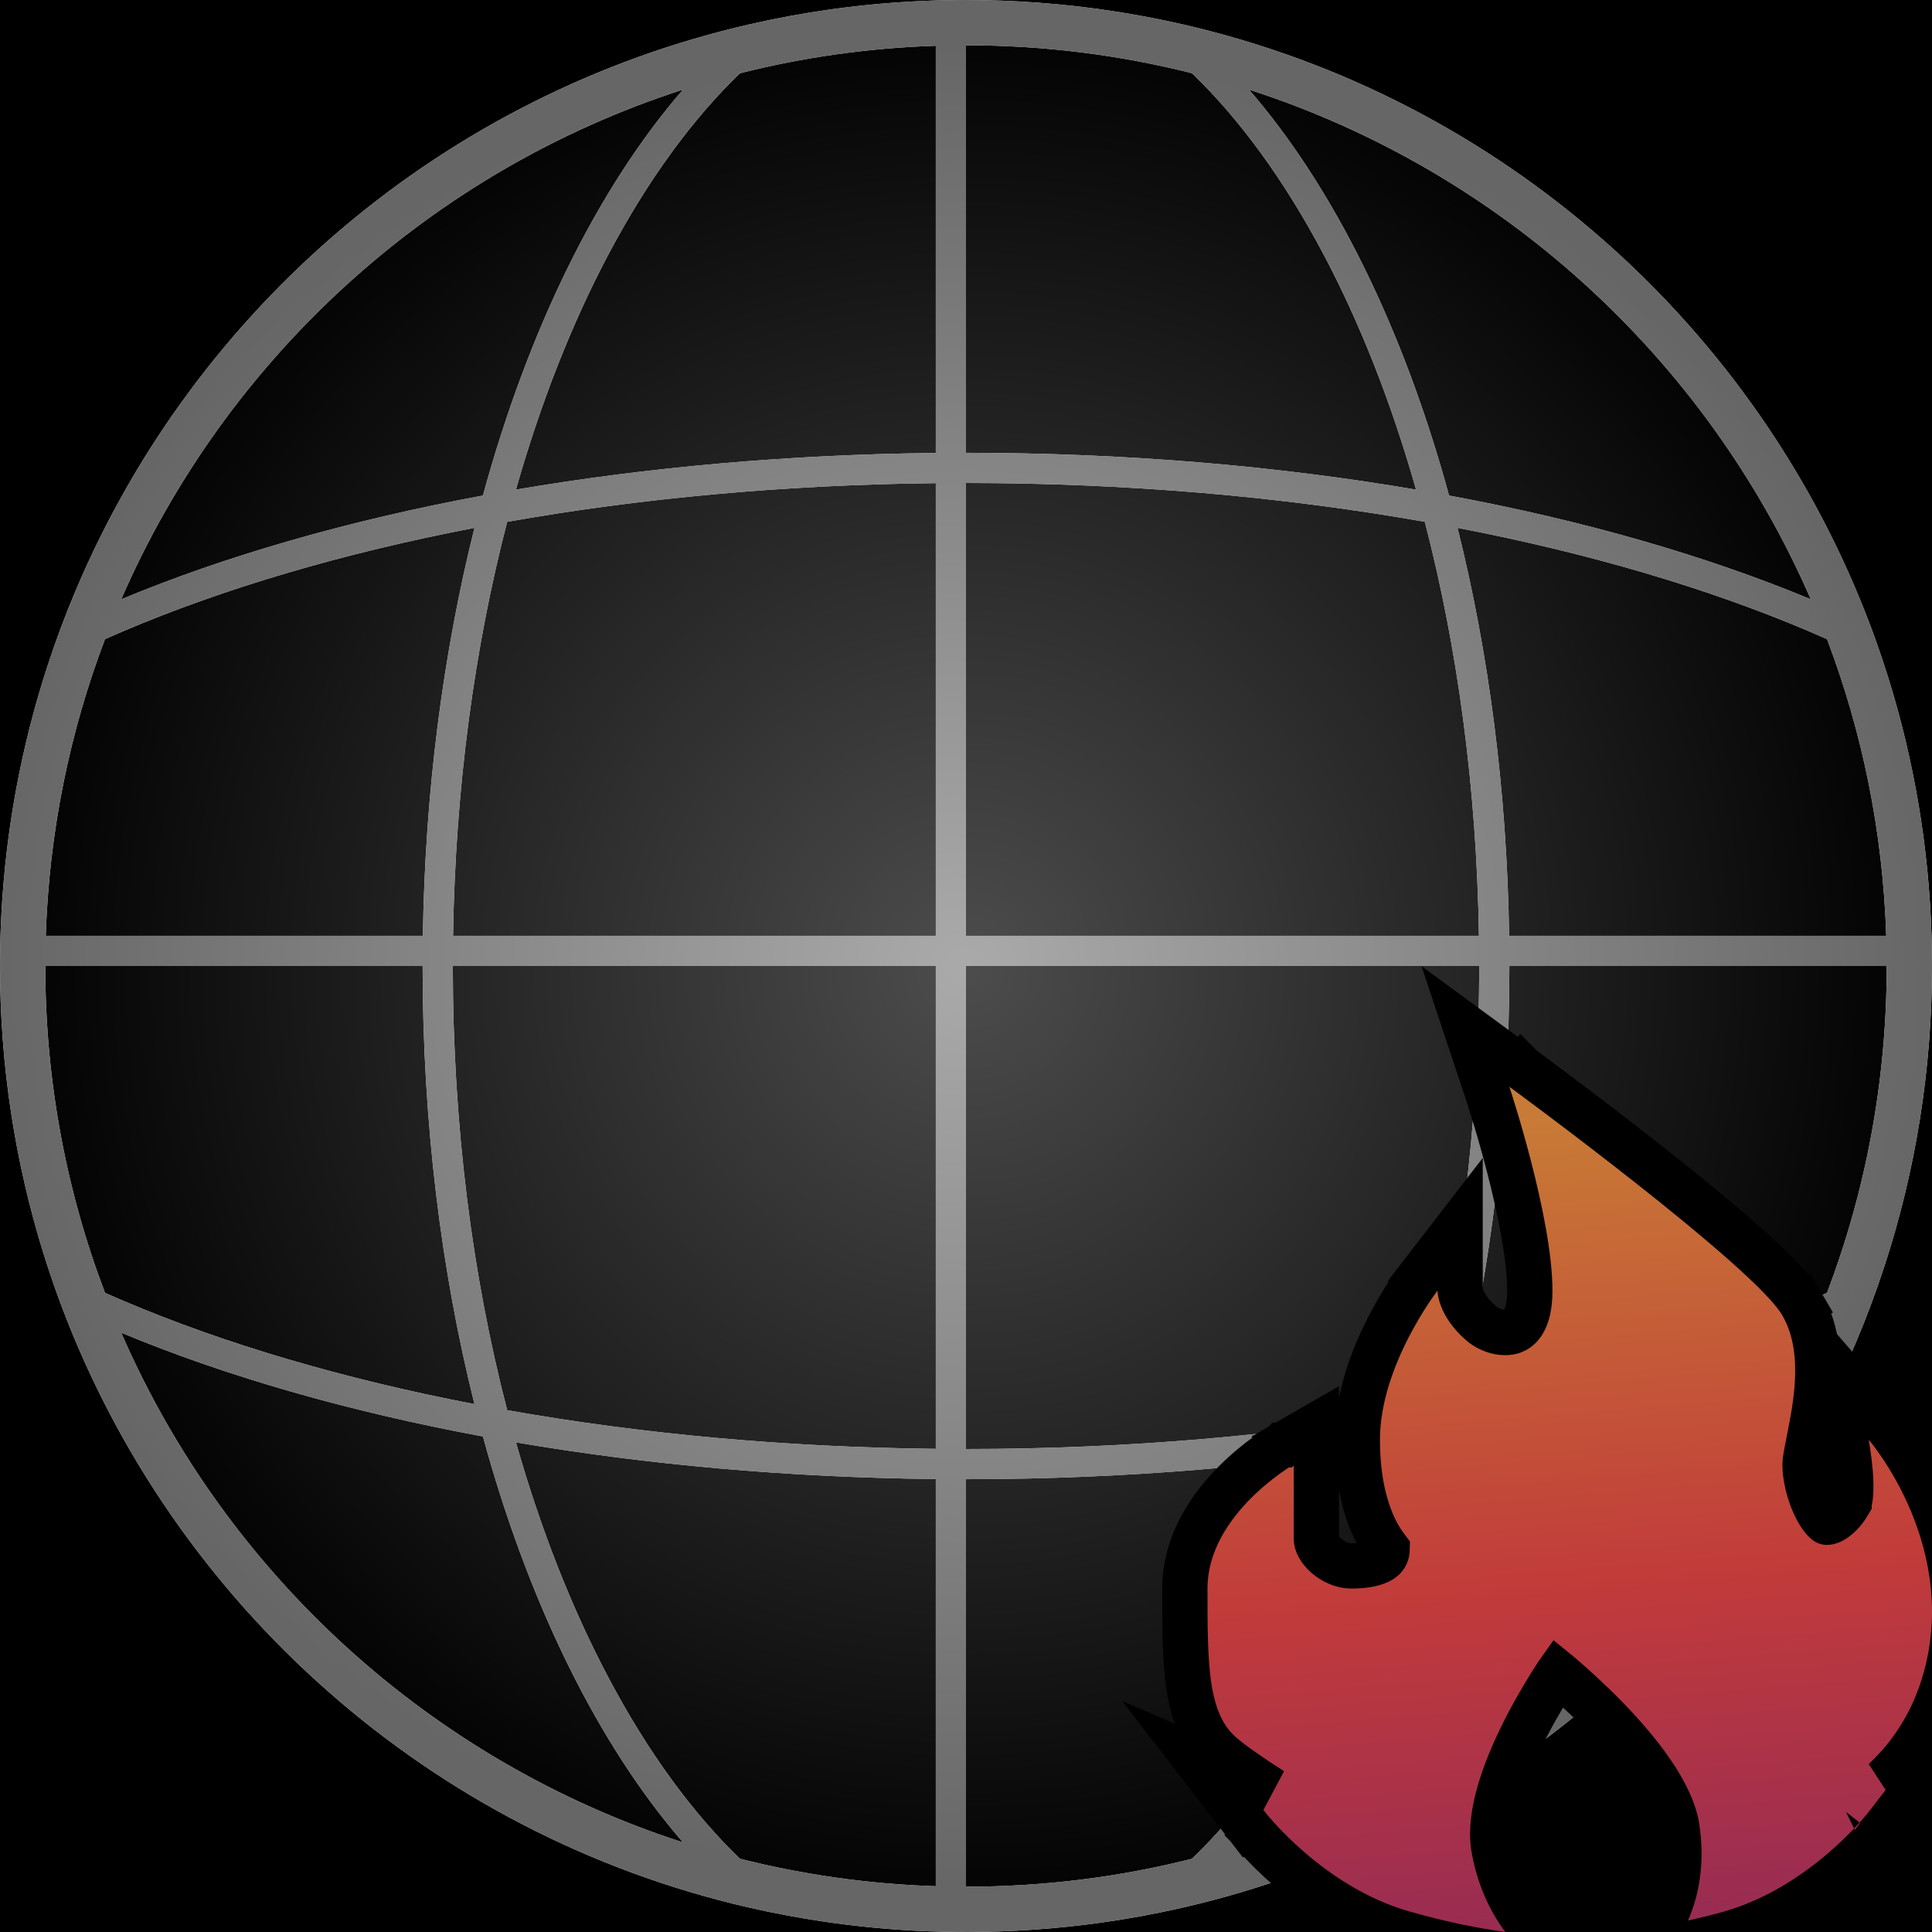
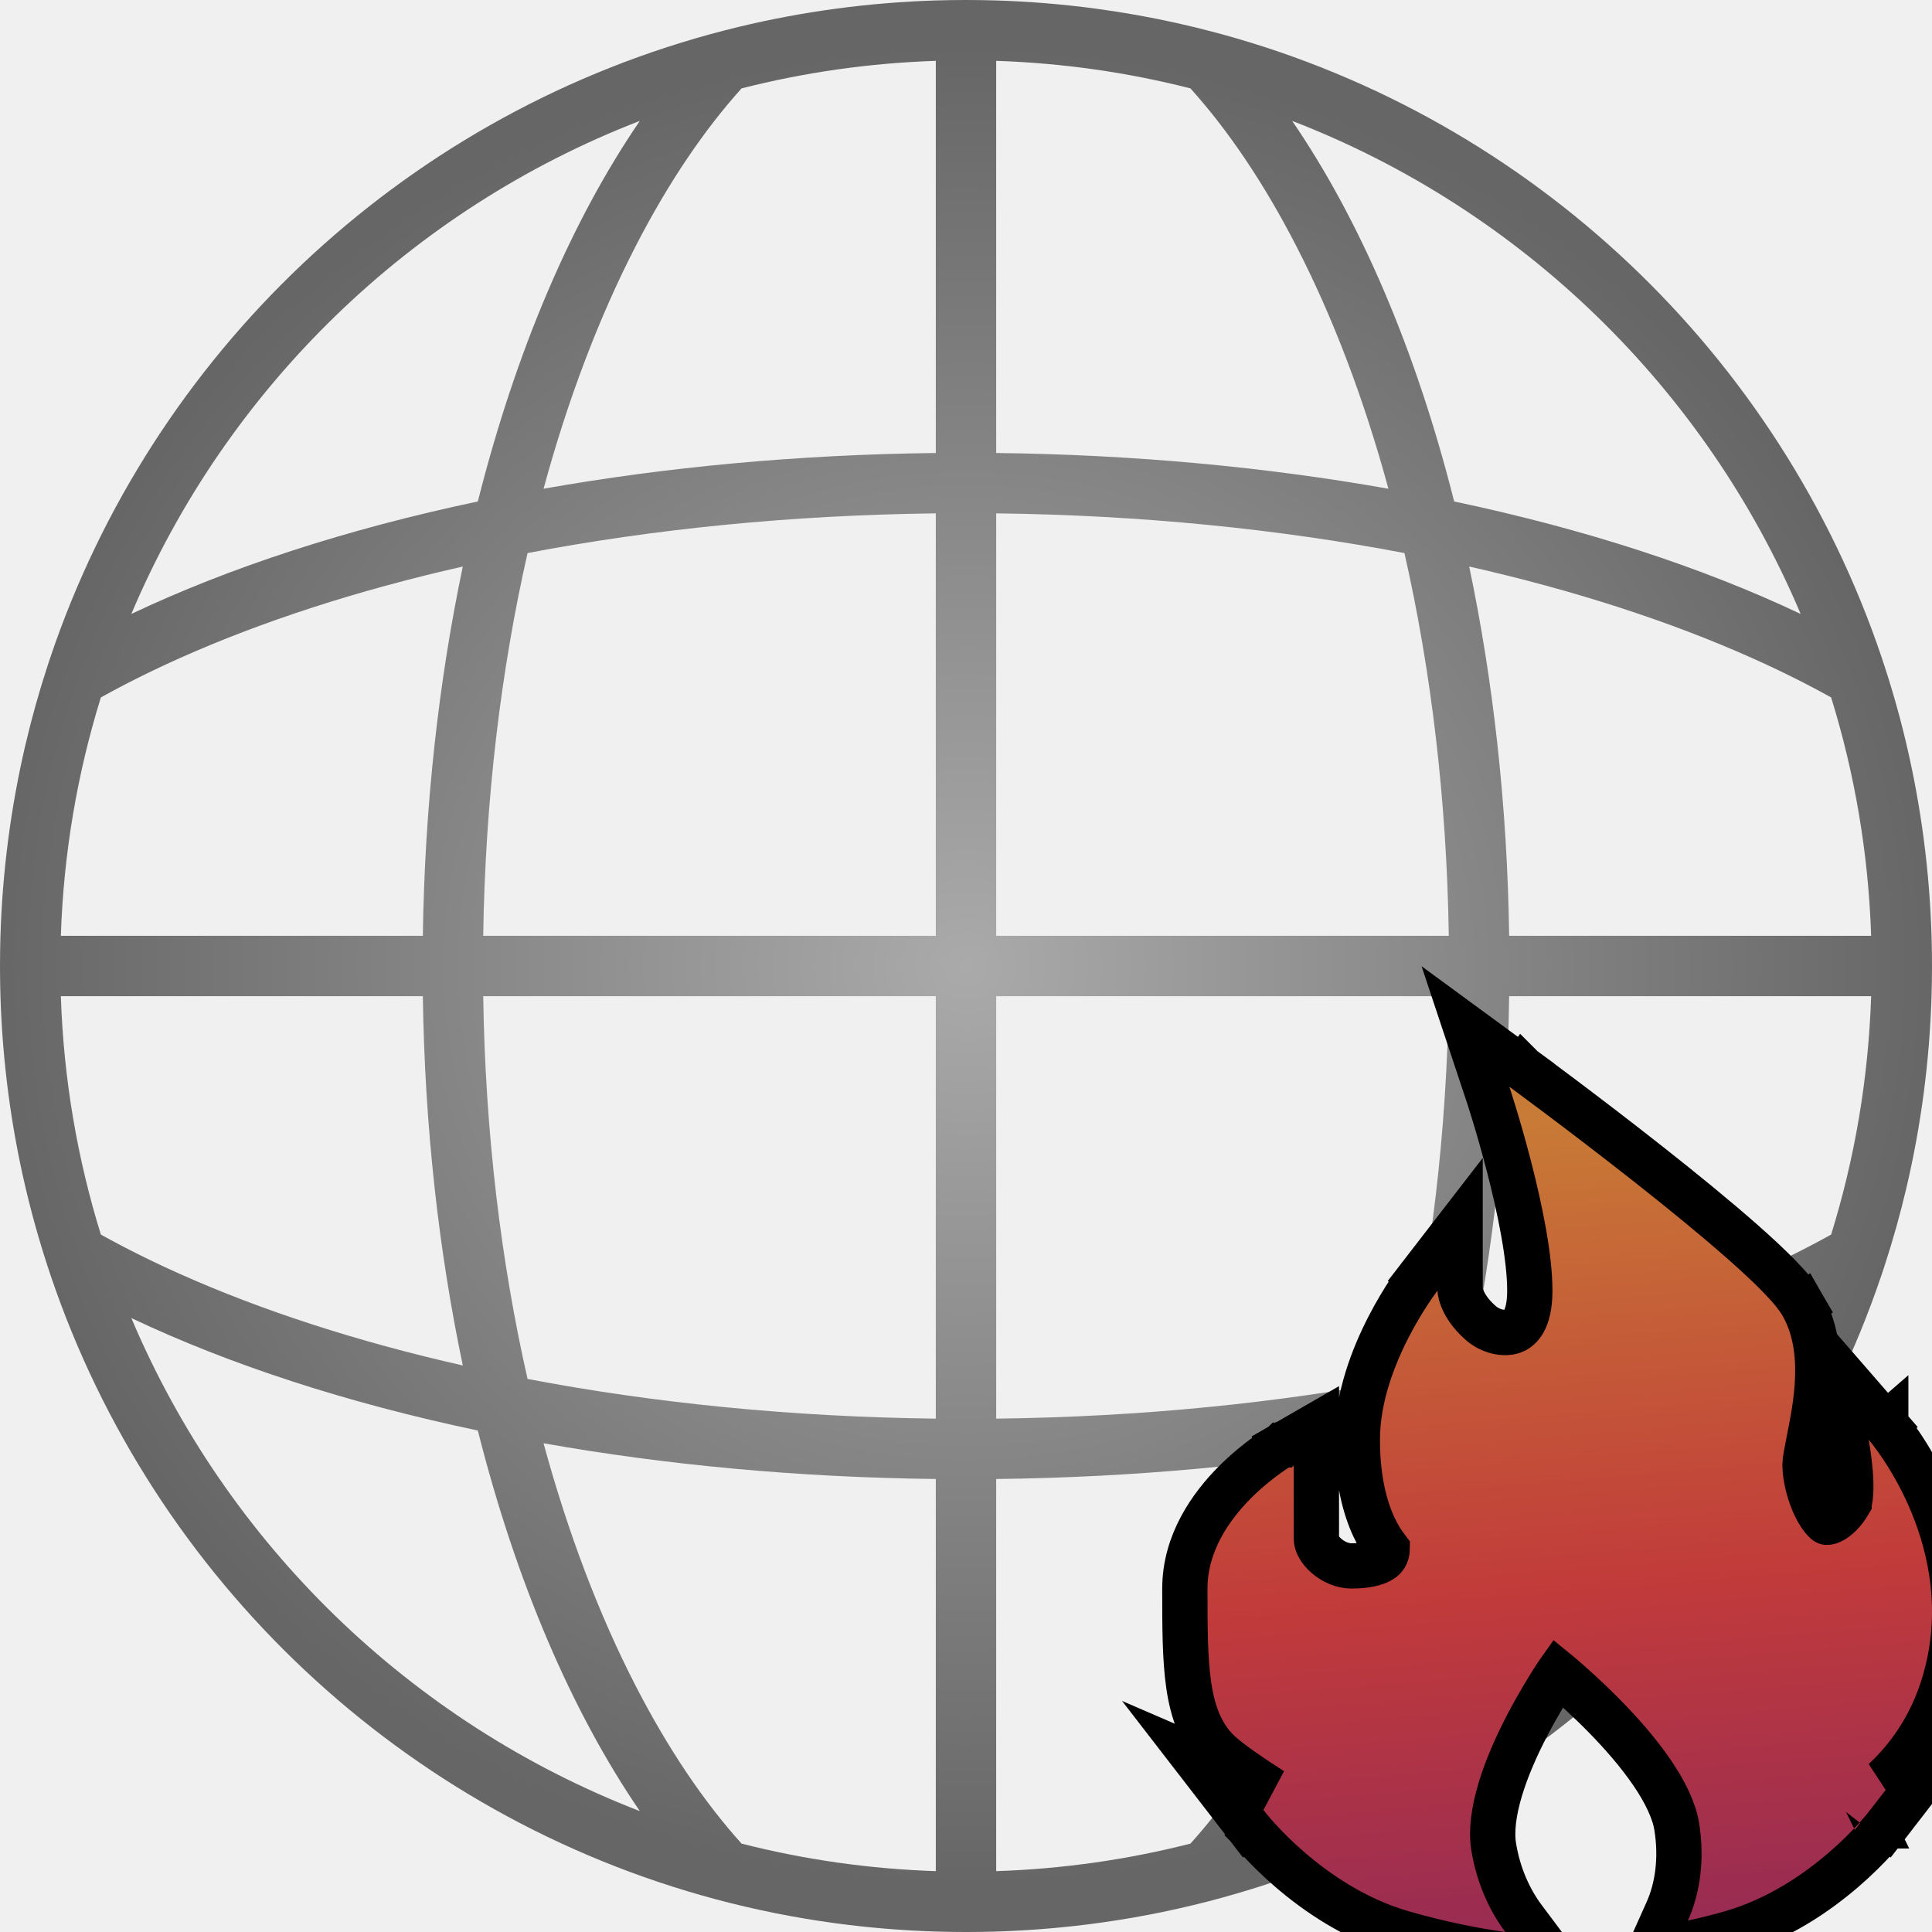
<svg xmlns="http://www.w3.org/2000/svg" width="64" height="64" viewBox="0 0 64 64" fill="none">
  <g clip-path="url(#clip0_107_54)">
-     <rect width="64" height="64" fill="black" />
-     <circle cx="32" cy="32" r="32" fill="url(#paint0_radial_107_54)" />
-     <path fill-rule="evenodd" clip-rule="evenodd" d="M36.476 63.69C35.014 63.894 33.519 64 32 64C31.586 64 31.173 63.992 30.763 63.977C29.565 63.931 28.387 63.82 27.227 63.646C26.417 63.525 25.616 63.373 24.827 63.193C24.81 63.189 24.791 63.185 24.773 63.181C14.286 60.76 5.77 53.181 2.038 43.263C1.87 42.816 1.713 42.367 1.564 41.91C1.521 41.779 1.479 41.648 1.438 41.516C0.504 38.51 0 35.314 0 32C0 31.665 0.006 31.332 0.016 31C0.022 30.784 0.031 30.568 0.042 30.353C0.188 27.483 0.711 24.712 1.564 22.09C1.846 21.224 2.163 20.375 2.515 19.544C6.469 10.196 14.739 3.117 24.827 0.807C25.713 0.604 26.612 0.438 27.524 0.31C28.665 0.151 29.824 0.051 31 0.015C31.332 0.005 31.665 0 32 0C33.622 0 35.216 0.121 36.773 0.354C37.583 0.475 38.384 0.626 39.173 0.807C39.19 0.811 39.209 0.815 39.227 0.819C49.714 3.24 58.23 10.819 61.962 20.737C62.13 21.184 62.287 21.633 62.435 22.09C62.478 22.221 62.52 22.352 62.562 22.484C63.401 25.185 63.894 28.039 63.984 30.994V31C63.994 31.332 64 31.665 64 32C64 35.458 63.45 38.791 62.435 41.91C62.153 42.776 61.837 43.624 61.485 44.456C57.531 53.804 49.261 60.883 39.173 63.193C38.287 63.396 37.388 63.562 36.476 63.69ZM46.909 47.78C46.089 50.667 45.053 53.292 43.844 55.574C42.546 58.026 41.074 60.044 39.488 61.574C37.092 62.179 34.584 62.5 32 62.5V49C37.27 49 42.302 48.567 46.909 47.78ZM4.015 44.147C7.483 52.128 14.267 58.336 22.627 61.033C19.817 57.79 17.516 53.133 15.998 47.585C11.516 46.753 7.461 45.581 4.015 44.147ZM20.156 55.574C21.454 58.026 22.926 60.044 24.512 61.574C26.598 62.1 28.769 62.412 31 62.484V48.995C26.094 48.944 21.406 48.517 17.091 47.78C17.911 50.667 18.947 53.292 20.156 55.574ZM3.838 42.985L3.478 42.827C2.199 39.462 1.5 35.813 1.5 32H14C14 37.192 14.616 42.113 15.718 46.514C11.354 45.675 7.427 44.511 4.106 43.1L3.838 42.985ZM14.008 31H1.516C1.627 27.549 2.312 24.242 3.478 21.173L3.808 21.028L4.106 20.899C7.427 19.489 11.354 18.325 15.718 17.486C14.688 21.604 14.081 26.176 14.008 31ZM15.998 16.415C11.516 17.247 7.461 18.419 4.015 19.854C7.483 11.872 14.267 5.664 22.627 2.967C19.817 6.21 17.516 10.867 15.998 16.415ZM20.156 8.426C21.454 5.974 22.926 3.956 24.512 2.426C26.598 1.9 28.769 1.588 31 1.516V15.005C26.094 15.056 21.406 15.483 17.091 16.22C17.911 13.333 18.947 10.708 20.156 8.426ZM32 15V1.5C34.584 1.5 37.092 1.821 39.488 2.426C41.074 3.956 42.546 5.974 43.844 8.426C45.053 10.708 46.089 13.333 46.909 16.22C42.302 15.433 37.27 15 32 15ZM48.002 16.415C46.484 10.867 44.183 6.21 41.373 2.967C49.733 5.664 56.517 11.872 59.985 19.854C56.539 18.419 52.484 17.247 48.002 16.415ZM59.894 20.899C60.105 20.99 60.315 21.081 60.523 21.173C61.688 24.242 62.373 27.549 62.484 31H49.992C49.919 26.176 49.312 21.604 48.282 17.486C52.645 18.325 56.573 19.489 59.894 20.899ZM50 32H62.5C62.5 35.813 61.801 39.462 60.523 42.827C60.315 42.919 60.105 43.01 59.894 43.1C56.573 44.511 52.645 45.675 48.282 46.514C49.384 42.113 50 37.192 50 32ZM48.002 47.585C52.484 46.753 56.539 45.581 59.985 44.147C56.517 52.128 49.733 58.336 41.373 61.033C44.183 57.79 46.484 53.133 48.002 47.585ZM32 48C37.398 48 42.531 47.541 47.199 46.714C48.349 42.291 49 37.297 49 32H32V48ZM32 31H48.992C48.916 26.075 48.276 21.43 47.199 17.286C42.531 16.459 37.398 16 32 16V31ZM31 16.005V31H15.008C15.084 26.075 15.724 21.43 16.801 17.286C21.18 16.51 25.969 16.058 31 16.005ZM31 32V47.995C25.969 47.942 21.18 47.49 16.801 46.714C15.651 42.291 15 37.297 15 32H31Z" fill="#D9D9D9" />
-     <path fill-rule="evenodd" clip-rule="evenodd" d="M36.476 63.69C35.014 63.894 33.519 64 32 64C31.586 64 31.173 63.992 30.763 63.977C29.565 63.931 28.387 63.82 27.227 63.646C26.417 63.525 25.616 63.373 24.827 63.193C24.81 63.189 24.791 63.185 24.773 63.181C14.286 60.76 5.77 53.181 2.038 43.263C1.87 42.816 1.713 42.367 1.564 41.91C1.521 41.779 1.479 41.648 1.438 41.516C0.504 38.51 0 35.314 0 32C0 31.665 0.006 31.332 0.016 31C0.022 30.784 0.031 30.568 0.042 30.353C0.188 27.483 0.711 24.712 1.564 22.09C1.846 21.224 2.163 20.375 2.515 19.544C6.469 10.196 14.739 3.117 24.827 0.807C25.713 0.604 26.612 0.438 27.524 0.31C28.665 0.151 29.824 0.051 31 0.015C31.332 0.005 31.665 0 32 0C33.622 0 35.216 0.121 36.773 0.354C37.583 0.475 38.384 0.626 39.173 0.807C39.19 0.811 39.209 0.815 39.227 0.819C49.714 3.24 58.23 10.819 61.962 20.737C62.13 21.184 62.287 21.633 62.435 22.09C62.478 22.221 62.52 22.352 62.562 22.484C63.401 25.185 63.894 28.039 63.984 30.994V31C63.994 31.332 64 31.665 64 32C64 35.458 63.45 38.791 62.435 41.91C62.153 42.776 61.837 43.624 61.485 44.456C57.531 53.804 49.261 60.883 39.173 63.193C38.287 63.396 37.388 63.562 36.476 63.69ZM46.909 47.78C46.089 50.667 45.053 53.292 43.844 55.574C42.546 58.026 41.074 60.044 39.488 61.574C37.092 62.179 34.584 62.5 32 62.5V49C37.27 49 42.302 48.567 46.909 47.78ZM4.015 44.147C7.483 52.128 14.267 58.336 22.627 61.033C19.817 57.79 17.516 53.133 15.998 47.585C11.516 46.753 7.461 45.581 4.015 44.147ZM20.156 55.574C21.454 58.026 22.926 60.044 24.512 61.574C26.598 62.1 28.769 62.412 31 62.484V48.995C26.094 48.944 21.406 48.517 17.091 47.78C17.911 50.667 18.947 53.292 20.156 55.574ZM3.838 42.985L3.478 42.827C2.199 39.462 1.5 35.813 1.5 32H14C14 37.192 14.616 42.113 15.718 46.514C11.354 45.675 7.427 44.511 4.106 43.1L3.838 42.985ZM14.008 31H1.516C1.627 27.549 2.312 24.242 3.478 21.173L3.808 21.028L4.106 20.899C7.427 19.489 11.354 18.325 15.718 17.486C14.688 21.604 14.081 26.176 14.008 31ZM15.998 16.415C11.516 17.247 7.461 18.419 4.015 19.854C7.483 11.872 14.267 5.664 22.627 2.967C19.817 6.21 17.516 10.867 15.998 16.415ZM20.156 8.426C21.454 5.974 22.926 3.956 24.512 2.426C26.598 1.9 28.769 1.588 31 1.516V15.005C26.094 15.056 21.406 15.483 17.091 16.22C17.911 13.333 18.947 10.708 20.156 8.426ZM32 15V1.5C34.584 1.5 37.092 1.821 39.488 2.426C41.074 3.956 42.546 5.974 43.844 8.426C45.053 10.708 46.089 13.333 46.909 16.22C42.302 15.433 37.27 15 32 15ZM48.002 16.415C46.484 10.867 44.183 6.21 41.373 2.967C49.733 5.664 56.517 11.872 59.985 19.854C56.539 18.419 52.484 17.247 48.002 16.415ZM59.894 20.899C60.105 20.99 60.315 21.081 60.523 21.173C61.688 24.242 62.373 27.549 62.484 31H49.992C49.919 26.176 49.312 21.604 48.282 17.486C52.645 18.325 56.573 19.489 59.894 20.899ZM50 32H62.5C62.5 35.813 61.801 39.462 60.523 42.827C60.315 42.919 60.105 43.01 59.894 43.1C56.573 44.511 52.645 45.675 48.282 46.514C49.384 42.113 50 37.192 50 32ZM48.002 47.585C52.484 46.753 56.539 45.581 59.985 44.147C56.517 52.128 49.733 58.336 41.373 61.033C44.183 57.79 46.484 53.133 48.002 47.585ZM32 48C37.398 48 42.531 47.541 47.199 46.714C48.349 42.291 49 37.297 49 32H32V48ZM32 31H48.992C48.916 26.075 48.276 21.43 47.199 17.286C42.531 16.459 37.398 16 32 16V31ZM31 16.005V31H15.008C15.084 26.075 15.724 21.43 16.801 17.286C21.18 16.51 25.969 16.058 31 16.005ZM31 32V47.995C25.969 47.942 21.18 47.49 16.801 46.714C15.651 42.291 15 37.297 15 32H31Z" fill="url(#paint1_radial_107_54)" />
+     <path fill-rule="evenodd" clip-rule="evenodd" d="M63.16 39.316C62.949 40.218 62.7 41.105 62.414 41.976C62.385 42.067 62.355 42.157 62.324 42.247C58.945 52.252 50.752 60.041 40.501 62.858C39.201 63.216 37.868 63.493 36.508 63.685C35.357 63.847 34.187 63.948 33 63.985L32.929 63.987C32.62 63.996 32.311 64 32 64C31.665 64 31.332 63.995 31 63.985C29.879 63.95 28.772 63.858 27.682 63.711C26.338 63.53 25.02 63.265 23.733 62.922C13.373 60.159 5.081 52.328 1.676 42.247C1.377 41.361 1.115 40.458 0.893 39.539C0.875 39.465 0.858 39.391 0.84 39.316C0.364 37.279 0.082 35.166 0.015 33L0.013 32.911C0.01 32.818 0.008 32.724 0.006 32.63C0.005 32.556 0.003 32.481 0.003 32.406C0.001 32.271 0 32.136 0 32C0 31.831 0.001 31.662 0.004 31.493C0.005 31.426 0.006 31.358 0.008 31.291C0.009 31.217 0.011 31.144 0.013 31.071L0.015 31C0.082 28.834 0.364 26.721 0.84 24.684C1.051 23.782 1.3 22.895 1.586 22.024C1.615 21.933 1.645 21.843 1.676 21.753C5.055 11.748 13.248 3.959 23.499 1.141C23.669 1.095 23.84 1.049 24.011 1.005C24.164 0.966 24.318 0.928 24.472 0.89C25.523 0.637 26.594 0.436 27.682 0.289C28.772 0.142 29.879 0.05 31 0.015C31.332 0.005 31.665 0 32 0H32.003C32.336 2.89687e-05 32.669 0.005 33 0.015C34.121 0.05 35.228 0.142 36.318 0.289C36.77 0.35 37.219 0.42 37.666 0.5C38.546 0.657 39.413 0.85 40.267 1.078C40.345 1.099 40.423 1.12 40.501 1.141C50.752 3.959 58.945 11.748 62.324 21.753C62.627 22.651 62.892 23.566 63.116 24.497C63.13 24.559 63.145 24.622 63.16 24.684C63.636 26.721 63.918 28.834 63.985 31L63.987 31.089C63.996 31.391 64 31.695 64 32C64 32.335 63.995 32.668 63.985 33C63.918 35.166 63.636 37.279 63.16 39.316ZM31 48.994V61.984C28.786 61.911 26.633 61.599 24.565 61.072C23.32 59.689 22.135 57.943 21.051 55.834C19.85 53.499 18.818 50.796 18.006 47.81C22.044 48.526 26.421 48.941 31 48.994ZM33 48.994V61.984C35.214 61.911 37.367 61.599 39.435 61.072C40.68 59.689 41.865 57.943 42.949 55.834C44.15 53.499 45.182 50.796 45.993 47.81C41.956 48.526 37.579 48.941 33 48.994ZM46.524 45.679C42.375 46.471 37.812 46.937 33 46.994V33H47.993C47.925 37.525 47.404 41.806 46.524 45.679ZM48.171 47.388C46.915 52.372 45.067 56.69 42.805 59.995C50.394 57.064 56.493 51.136 59.649 43.662C56.398 45.204 52.509 46.474 48.171 47.388ZM60.659 40.896C59.852 41.345 58.983 41.779 58.053 42.195C55.34 43.409 52.175 44.44 48.669 45.233C49.466 41.442 49.931 37.319 49.993 33H61.984C61.894 35.741 61.436 38.389 60.659 40.896ZM59.649 20.338C56.493 12.864 50.394 6.936 42.805 4.005C45.067 7.31 46.915 11.628 48.171 16.612C52.509 17.526 56.398 18.796 59.649 20.338ZM48.669 18.767C52.175 19.56 55.34 20.591 58.053 21.805C58.983 22.221 59.852 22.655 60.659 23.104C61.436 25.611 61.894 28.259 61.984 31H49.993C49.931 26.681 49.466 22.558 48.669 18.767ZM45.993 16.19C45.182 13.204 44.15 10.501 42.949 8.166C41.865 6.057 40.68 4.311 39.435 2.928C37.367 2.401 35.214 2.089 33 2.016V15.006C37.579 15.059 41.956 15.474 45.993 16.19ZM33 17.006C37.812 17.063 42.375 17.529 46.524 18.321C47.404 22.194 47.925 26.475 47.993 31H33V17.006ZM31 15.006V2.016C28.786 2.089 26.633 2.401 24.565 2.928C23.32 4.311 22.135 6.057 21.051 8.166C19.85 10.501 18.818 13.204 18.006 16.19C22.044 15.474 26.421 15.059 31 15.006ZM17.476 18.321C21.625 17.529 26.188 17.063 31 17.006V31H16.007C16.075 26.475 16.596 22.194 17.476 18.321ZM15.829 16.612C17.085 11.628 18.933 7.31 21.195 4.005C13.606 6.936 7.507 12.864 4.351 20.338C7.602 18.796 11.491 17.526 15.829 16.612ZM3.341 23.104C4.148 22.655 5.017 22.221 5.947 21.805C8.66 20.591 11.825 19.56 15.331 18.767C14.534 22.558 14.069 26.681 14.007 31H2.016C2.106 28.259 2.564 25.611 3.341 23.104ZM4.351 43.662C7.507 51.136 13.606 57.064 21.195 59.995C18.933 56.69 17.085 52.372 15.829 47.388C11.491 46.474 7.602 45.204 4.351 43.662ZM15.331 45.233C11.825 44.44 8.66 43.409 5.947 42.195C5.017 41.779 4.148 41.345 3.341 40.896C2.564 38.389 2.106 35.741 2.016 33H14.007C14.069 37.319 14.534 41.442 15.331 45.233ZM17.476 45.679C16.596 41.806 16.075 37.525 16.007 33H31V46.994C26.188 46.937 21.625 46.471 17.476 45.679Z" fill="url(#paint0_radial_107_54)" />
    <path d="M61.901 60.024L62.495 60.482L64.269 58.185L62.415 58.985C63.308 58.153 64.144 56.955 64.536 55.26C65.061 52.994 64.532 50.972 63.896 49.543C63.576 48.827 63.226 48.248 62.953 47.847C62.817 47.646 62.699 47.488 62.614 47.379C62.571 47.324 62.537 47.281 62.512 47.251C62.499 47.236 62.489 47.224 62.482 47.215L62.473 47.204L62.469 47.2L62.468 47.199L62.468 47.198C62.468 47.198 62.468 47.198 61.901 47.69L62.468 47.198L60.633 45.086L61.165 47.832L61.165 47.832L61.165 47.832L61.165 47.832L61.165 47.832L61.165 47.835L61.168 47.847L61.177 47.9C61.185 47.947 61.197 48.016 61.21 48.102C61.236 48.273 61.267 48.506 61.288 48.753C61.309 49.004 61.317 49.253 61.304 49.462C61.29 49.682 61.256 49.772 61.252 49.78C61.252 49.781 61.252 49.781 61.252 49.781C61.06 50.112 60.829 50.312 60.658 50.391C60.578 50.428 60.532 50.429 60.519 50.428C60.513 50.428 60.507 50.428 60.487 50.411C60.343 50.287 60.161 50.01 60.013 49.612C59.87 49.226 59.794 48.819 59.794 48.512C59.794 48.389 59.839 48.149 59.926 47.711L59.93 47.691C60.04 47.141 60.189 46.398 60.214 45.63C60.239 44.856 60.143 43.979 59.694 43.203L59.044 43.578L59.694 43.203C59.525 42.91 59.237 42.582 58.919 42.256C58.589 41.918 58.179 41.538 57.726 41.138C56.818 40.337 55.705 39.431 54.63 38.584C53.553 37.734 52.507 36.938 51.73 36.353C51.342 36.061 51.021 35.822 50.796 35.656C50.684 35.573 50.596 35.508 50.536 35.463L50.468 35.413L50.45 35.4L50.445 35.396L50.444 35.395L50.444 35.395C50.444 35.395 50.444 35.395 50 36L50.444 35.395L48.545 34.003L49.288 36.237L49.288 36.237L49.288 36.237L49.288 36.237L49.289 36.239L49.292 36.247L49.303 36.282C49.313 36.312 49.328 36.358 49.347 36.417C49.385 36.536 49.44 36.71 49.505 36.927C49.637 37.36 49.812 37.963 49.987 38.641C50.343 40.019 50.677 41.627 50.677 42.756C50.677 43.793 50.301 44.037 50.111 44.103C49.822 44.202 49.382 44.11 49.06 43.833C48.682 43.506 48.514 43.199 48.437 43C48.397 42.898 48.38 42.819 48.373 42.775C48.37 42.758 48.368 42.746 48.368 42.739L48.368 40.557L47.024 42.298L47.618 42.756C47.024 42.298 47.024 42.298 47.024 42.298L47.024 42.298L47.023 42.299L47.021 42.302L47.015 42.309L46.996 42.335C46.979 42.357 46.956 42.389 46.928 42.428C46.87 42.508 46.79 42.622 46.695 42.766C46.505 43.053 46.252 43.463 45.999 43.955C45.501 44.922 44.963 46.282 44.963 47.69C44.963 49.022 45.221 49.953 45.509 50.575C45.652 50.884 45.801 51.112 45.923 51.27C45.933 51.283 45.943 51.295 45.952 51.307C45.951 51.375 45.94 51.442 45.914 51.5C45.89 51.556 45.841 51.632 45.705 51.705C45.556 51.784 45.272 51.873 44.761 51.873C44.493 51.873 44.185 51.752 43.942 51.542C43.691 51.325 43.607 51.105 43.607 50.979V48.512V47.215L42.483 47.862L42.857 48.512C42.483 47.862 42.482 47.862 42.482 47.862L42.481 47.863L42.48 47.863L42.477 47.865L42.468 47.871L42.437 47.889C42.411 47.905 42.375 47.927 42.331 47.955C42.242 48.011 42.119 48.093 41.972 48.199C41.68 48.409 41.289 48.718 40.896 49.114C40.128 49.888 39.25 51.097 39.25 52.623L39.25 52.672C39.25 53.866 39.25 54.938 39.377 55.815C39.506 56.707 39.785 57.54 40.462 58.125C40.849 58.459 41.492 58.896 42.131 59.305L39.537 58.185L41.311 60.482L41.904 60.024C41.311 60.482 41.311 60.483 41.311 60.483L41.311 60.483L41.312 60.484L41.314 60.487L41.321 60.495L41.341 60.521C41.359 60.543 41.384 60.574 41.416 60.612C41.48 60.689 41.573 60.797 41.693 60.928C41.932 61.19 42.281 61.546 42.724 61.928C43.603 62.687 44.888 63.582 46.458 64.034C47.787 64.416 48.918 64.627 49.764 64.743L51.541 64.987L50.466 63.551C49.988 62.911 49.629 62.094 49.48 61.175C49.396 60.66 49.478 60.011 49.696 59.283C49.912 58.564 50.242 57.822 50.596 57.144C50.948 56.469 51.315 55.872 51.594 55.443C51.599 55.435 51.604 55.427 51.609 55.42C51.625 55.433 51.641 55.447 51.658 55.461C52.065 55.808 52.61 56.297 53.167 56.865C53.725 57.435 54.283 58.073 54.723 58.718C55.17 59.373 55.458 59.982 55.543 60.501C55.715 61.56 55.576 62.543 55.231 63.313L54.625 64.665L56.073 64.353C56.49 64.263 56.918 64.158 57.347 64.034C58.918 63.582 60.203 62.687 61.082 61.928C61.525 61.546 61.873 61.19 62.112 60.928C62.232 60.797 62.325 60.689 62.389 60.612C62.422 60.574 62.447 60.543 62.464 60.521L62.485 60.495L62.491 60.487L62.493 60.484L62.494 60.483L62.495 60.483C62.495 60.483 62.495 60.482 61.901 60.024Z" fill="black" />
-     <path d="M61.901 60.024L62.495 60.482L64.269 58.185L62.415 58.985C63.308 58.153 64.144 56.955 64.536 55.26C65.061 52.994 64.532 50.972 63.896 49.543C63.576 48.827 63.226 48.248 62.953 47.847C62.817 47.646 62.699 47.488 62.614 47.379C62.571 47.324 62.537 47.281 62.512 47.251C62.499 47.236 62.489 47.224 62.482 47.215L62.473 47.204L62.469 47.2L62.468 47.199L62.468 47.198C62.468 47.198 62.468 47.198 61.901 47.69L62.468 47.198L60.633 45.086L61.165 47.832L61.165 47.832L61.165 47.832L61.165 47.832L61.165 47.832L61.165 47.835L61.168 47.847L61.177 47.9C61.185 47.947 61.197 48.016 61.21 48.102C61.236 48.273 61.267 48.506 61.288 48.753C61.309 49.004 61.317 49.253 61.304 49.462C61.29 49.682 61.256 49.772 61.252 49.78C61.252 49.781 61.252 49.781 61.252 49.781C61.06 50.112 60.829 50.312 60.658 50.391C60.578 50.428 60.532 50.429 60.519 50.428C60.513 50.428 60.507 50.428 60.487 50.411C60.343 50.287 60.161 50.01 60.013 49.612C59.87 49.226 59.794 48.819 59.794 48.512C59.794 48.389 59.839 48.149 59.926 47.711L59.93 47.691C60.04 47.141 60.189 46.398 60.214 45.63C60.239 44.856 60.143 43.979 59.694 43.203L59.044 43.578L59.694 43.203C59.525 42.91 59.237 42.582 58.919 42.256C58.589 41.918 58.179 41.538 57.726 41.138C56.818 40.337 55.705 39.431 54.63 38.584C53.553 37.734 52.507 36.938 51.73 36.353C51.342 36.061 51.021 35.822 50.796 35.656C50.684 35.573 50.596 35.508 50.536 35.463L50.468 35.413L50.45 35.4L50.445 35.396L50.444 35.395L50.444 35.395C50.444 35.395 50.444 35.395 50 36L50.444 35.395L48.545 34.003L49.288 36.237L49.288 36.237L49.288 36.237L49.288 36.237L49.289 36.239L49.292 36.247L49.303 36.282C49.313 36.312 49.328 36.358 49.347 36.417C49.385 36.536 49.44 36.71 49.505 36.927C49.637 37.36 49.812 37.963 49.987 38.641C50.343 40.019 50.677 41.627 50.677 42.756C50.677 43.793 50.301 44.037 50.111 44.103C49.822 44.202 49.382 44.11 49.06 43.833C48.682 43.506 48.514 43.199 48.437 43C48.397 42.898 48.38 42.819 48.373 42.775C48.37 42.758 48.368 42.746 48.368 42.739L48.368 40.557L47.024 42.298L47.618 42.756C47.024 42.298 47.024 42.298 47.024 42.298L47.024 42.298L47.023 42.299L47.021 42.302L47.015 42.309L46.996 42.335C46.979 42.357 46.956 42.389 46.928 42.428C46.87 42.508 46.79 42.622 46.695 42.766C46.505 43.053 46.252 43.463 45.999 43.955C45.501 44.922 44.963 46.282 44.963 47.69C44.963 49.022 45.221 49.953 45.509 50.575C45.652 50.884 45.801 51.112 45.923 51.27C45.933 51.283 45.943 51.295 45.952 51.307C45.951 51.375 45.94 51.442 45.914 51.5C45.89 51.556 45.841 51.632 45.705 51.705C45.556 51.784 45.272 51.873 44.761 51.873C44.493 51.873 44.185 51.752 43.942 51.542C43.691 51.325 43.607 51.105 43.607 50.979V48.512V47.215L42.483 47.862L42.857 48.512C42.483 47.862 42.482 47.862 42.482 47.862L42.481 47.863L42.48 47.863L42.477 47.865L42.468 47.871L42.437 47.889C42.411 47.905 42.375 47.927 42.331 47.955C42.242 48.011 42.119 48.093 41.972 48.199C41.68 48.409 41.289 48.718 40.896 49.114C40.128 49.888 39.25 51.097 39.25 52.623L39.25 52.672C39.25 53.866 39.25 54.938 39.377 55.815C39.506 56.707 39.785 57.54 40.462 58.125C40.849 58.459 41.492 58.896 42.131 59.305L39.537 58.185L41.311 60.482L41.904 60.024C41.311 60.482 41.311 60.483 41.311 60.483L41.311 60.483L41.312 60.484L41.314 60.487L41.321 60.495L41.341 60.521C41.359 60.543 41.384 60.574 41.416 60.612C41.48 60.689 41.573 60.797 41.693 60.928C41.932 61.19 42.281 61.546 42.724 61.928C43.603 62.687 44.888 63.582 46.458 64.034C47.787 64.416 48.918 64.627 49.764 64.743L51.541 64.987L50.466 63.551C49.988 62.911 49.629 62.094 49.48 61.175C49.396 60.66 49.478 60.011 49.696 59.283C49.912 58.564 50.242 57.822 50.596 57.144C50.948 56.469 51.315 55.872 51.594 55.443C51.599 55.435 51.604 55.427 51.609 55.42C51.625 55.433 51.641 55.447 51.658 55.461C52.065 55.808 52.61 56.297 53.167 56.865C53.725 57.435 54.283 58.073 54.723 58.718C55.17 59.373 55.458 59.982 55.543 60.501C55.715 61.56 55.576 62.543 55.231 63.313L54.625 64.665L56.073 64.353C56.49 64.263 56.918 64.158 57.347 64.034C58.918 63.582 60.203 62.687 61.082 61.928C61.525 61.546 61.873 61.19 62.112 60.928C62.232 60.797 62.325 60.689 62.389 60.612C62.422 60.574 62.447 60.543 62.464 60.521L62.485 60.495L62.491 60.487L62.493 60.484L62.494 60.483L62.495 60.483C62.495 60.483 62.495 60.482 61.901 60.024Z" fill="url(#paint2_linear_107_54)" fill-opacity="0.8" />
+     <path d="M61.901 60.024L62.495 60.482L64.269 58.185L62.415 58.985C63.308 58.153 64.144 56.955 64.536 55.26C65.061 52.994 64.532 50.972 63.896 49.543C63.576 48.827 63.226 48.248 62.953 47.847C62.817 47.646 62.699 47.488 62.614 47.379C62.571 47.324 62.537 47.281 62.512 47.251C62.499 47.236 62.489 47.224 62.482 47.215L62.473 47.204L62.469 47.2L62.468 47.199L62.468 47.198C62.468 47.198 62.468 47.198 61.901 47.69L62.468 47.198L60.633 45.086L61.165 47.832L61.165 47.832L61.165 47.832L61.165 47.832L61.165 47.832L61.165 47.835L61.168 47.847L61.177 47.9C61.185 47.947 61.197 48.016 61.21 48.102C61.236 48.273 61.267 48.506 61.288 48.753C61.309 49.004 61.317 49.253 61.304 49.462C61.29 49.682 61.256 49.772 61.252 49.78C61.252 49.781 61.252 49.781 61.252 49.781C61.06 50.112 60.829 50.312 60.658 50.391C60.578 50.428 60.532 50.429 60.519 50.428C60.513 50.428 60.507 50.428 60.487 50.411C60.343 50.287 60.161 50.01 60.013 49.612C59.87 49.226 59.794 48.819 59.794 48.512C59.794 48.389 59.839 48.149 59.926 47.711L59.93 47.691C60.04 47.141 60.189 46.398 60.214 45.63C60.239 44.856 60.143 43.979 59.694 43.203L59.044 43.578L59.694 43.203C59.525 42.91 59.237 42.582 58.919 42.256C58.589 41.918 58.179 41.538 57.726 41.138C56.818 40.337 55.705 39.431 54.63 38.584C53.553 37.734 52.507 36.938 51.73 36.353C51.342 36.061 51.021 35.822 50.796 35.656C50.684 35.573 50.596 35.508 50.536 35.463L50.468 35.413L50.45 35.4L50.445 35.396L50.444 35.395L50.444 35.395C50.444 35.395 50.444 35.395 50 36L50.444 35.395L48.545 34.003L49.288 36.237L49.288 36.237L49.288 36.237L49.288 36.237L49.289 36.239L49.292 36.247L49.303 36.282C49.313 36.312 49.328 36.358 49.347 36.417C49.385 36.536 49.44 36.71 49.505 36.927C49.637 37.36 49.812 37.963 49.987 38.641C50.343 40.019 50.677 41.627 50.677 42.756C50.677 43.793 50.301 44.037 50.111 44.103C49.822 44.202 49.382 44.11 49.06 43.833C48.682 43.506 48.514 43.199 48.437 43C48.397 42.898 48.38 42.819 48.373 42.775C48.37 42.758 48.368 42.746 48.368 42.739L48.368 40.557L47.024 42.298L47.618 42.756C47.024 42.298 47.024 42.298 47.024 42.298L47.024 42.298L47.023 42.299L47.021 42.302L47.015 42.309L46.996 42.335C46.979 42.357 46.956 42.389 46.928 42.428C46.87 42.508 46.79 42.622 46.695 42.766C46.505 43.053 46.252 43.463 45.999 43.955C45.501 44.922 44.963 46.282 44.963 47.69C44.963 49.022 45.221 49.953 45.509 50.575C45.652 50.884 45.801 51.112 45.923 51.27C45.933 51.283 45.943 51.295 45.952 51.307C45.951 51.375 45.94 51.442 45.914 51.5C45.89 51.556 45.841 51.632 45.705 51.705C45.556 51.784 45.272 51.873 44.761 51.873C44.493 51.873 44.185 51.752 43.942 51.542C43.691 51.325 43.607 51.105 43.607 50.979V48.512V47.215L42.483 47.862L42.857 48.512C42.483 47.862 42.482 47.862 42.482 47.862L42.481 47.863L42.48 47.863L42.477 47.865L42.468 47.871L42.437 47.889C42.411 47.905 42.375 47.927 42.331 47.955C42.242 48.011 42.119 48.093 41.972 48.199C41.68 48.409 41.289 48.718 40.896 49.114C40.128 49.888 39.25 51.097 39.25 52.623L39.25 52.672C39.25 53.866 39.25 54.938 39.377 55.815C39.506 56.707 39.785 57.54 40.462 58.125C40.849 58.459 41.492 58.896 42.131 59.305L39.537 58.185L41.311 60.482L41.904 60.024C41.311 60.482 41.311 60.483 41.311 60.483L41.311 60.483L41.312 60.484L41.314 60.487L41.321 60.495L41.341 60.521C41.359 60.543 41.384 60.574 41.416 60.612C41.48 60.689 41.573 60.797 41.693 60.928C41.932 61.19 42.281 61.546 42.724 61.928C43.603 62.687 44.888 63.582 46.458 64.034C47.787 64.416 48.918 64.627 49.764 64.743L51.541 64.987L50.466 63.551C49.988 62.911 49.629 62.094 49.48 61.175C49.396 60.66 49.478 60.011 49.696 59.283C49.912 58.564 50.242 57.822 50.596 57.144C50.948 56.469 51.315 55.872 51.594 55.443C51.599 55.435 51.604 55.427 51.609 55.42C51.625 55.433 51.641 55.447 51.658 55.461C52.065 55.808 52.61 56.297 53.167 56.865C53.725 57.435 54.283 58.073 54.723 58.718C55.17 59.373 55.458 59.982 55.543 60.501C55.715 61.56 55.576 62.543 55.231 63.313L54.625 64.665L56.073 64.353C56.49 64.263 56.918 64.158 57.347 64.034C58.918 63.582 60.203 62.687 61.082 61.928C61.525 61.546 61.873 61.19 62.112 60.928C62.232 60.797 62.325 60.689 62.389 60.612C62.422 60.574 62.447 60.543 62.464 60.521L62.485 60.495L62.491 60.487L62.493 60.484L62.494 60.483L62.495 60.483C62.495 60.483 62.495 60.482 61.901 60.024Z" fill="url(#paint1_linear_107_54)" fill-opacity="0.8" />
    <path d="M61.901 60.024L62.495 60.482L64.269 58.185L62.415 58.985C63.308 58.153 64.144 56.955 64.536 55.26C65.061 52.994 64.532 50.972 63.896 49.543C63.576 48.827 63.226 48.248 62.953 47.847C62.817 47.646 62.699 47.488 62.614 47.379C62.571 47.324 62.537 47.281 62.512 47.251C62.499 47.236 62.489 47.224 62.482 47.215L62.473 47.204L62.469 47.2L62.468 47.199L62.468 47.198C62.468 47.198 62.468 47.198 61.901 47.69L62.468 47.198L60.633 45.086L61.165 47.832L61.165 47.832L61.165 47.832L61.165 47.832L61.165 47.832L61.165 47.835L61.168 47.847L61.177 47.9C61.185 47.947 61.197 48.016 61.21 48.102C61.236 48.273 61.267 48.506 61.288 48.753C61.309 49.004 61.317 49.253 61.304 49.462C61.29 49.682 61.256 49.772 61.252 49.78C61.252 49.781 61.252 49.781 61.252 49.781C61.06 50.112 60.829 50.312 60.658 50.391C60.578 50.428 60.532 50.429 60.519 50.428C60.513 50.428 60.507 50.428 60.487 50.411C60.343 50.287 60.161 50.01 60.013 49.612C59.87 49.226 59.794 48.819 59.794 48.512C59.794 48.389 59.839 48.149 59.926 47.711L59.93 47.691C60.04 47.141 60.189 46.398 60.214 45.63C60.239 44.856 60.143 43.979 59.694 43.203L59.044 43.578L59.694 43.203C59.525 42.91 59.237 42.582 58.919 42.256C58.589 41.918 58.179 41.538 57.726 41.138C56.818 40.337 55.705 39.431 54.63 38.584C53.553 37.734 52.507 36.938 51.73 36.353C51.342 36.061 51.021 35.822 50.796 35.656C50.684 35.573 50.596 35.508 50.536 35.463L50.468 35.413L50.45 35.4L50.445 35.396L50.444 35.395L50.444 35.395C50.444 35.395 50.444 35.395 50 36L50.444 35.395L48.545 34.003L49.288 36.237L49.288 36.237L49.288 36.237L49.288 36.237L49.289 36.239L49.292 36.247L49.303 36.282C49.313 36.312 49.328 36.358 49.347 36.417C49.385 36.536 49.44 36.71 49.505 36.927C49.637 37.36 49.812 37.963 49.987 38.641C50.343 40.019 50.677 41.627 50.677 42.756C50.677 43.793 50.301 44.037 50.111 44.103C49.822 44.202 49.382 44.11 49.06 43.833C48.682 43.506 48.514 43.199 48.437 43C48.397 42.898 48.38 42.819 48.373 42.775C48.37 42.758 48.368 42.746 48.368 42.739L48.368 40.557L47.024 42.298L47.618 42.756C47.024 42.298 47.024 42.298 47.024 42.298L47.024 42.298L47.023 42.299L47.021 42.302L47.015 42.309L46.996 42.335C46.979 42.357 46.956 42.389 46.928 42.428C46.87 42.508 46.79 42.622 46.695 42.766C46.505 43.053 46.252 43.463 45.999 43.955C45.501 44.922 44.963 46.282 44.963 47.69C44.963 49.022 45.221 49.953 45.509 50.575C45.652 50.884 45.801 51.112 45.923 51.27C45.933 51.283 45.943 51.295 45.952 51.307C45.951 51.375 45.94 51.442 45.914 51.5C45.89 51.556 45.841 51.632 45.705 51.705C45.556 51.784 45.272 51.873 44.761 51.873C44.493 51.873 44.185 51.752 43.942 51.542C43.691 51.325 43.607 51.105 43.607 50.979V48.512V47.215L42.483 47.862L42.857 48.512C42.483 47.862 42.482 47.862 42.482 47.862L42.481 47.863L42.48 47.863L42.477 47.865L42.468 47.871L42.437 47.889C42.411 47.905 42.375 47.927 42.331 47.955C42.242 48.011 42.119 48.093 41.972 48.199C41.68 48.409 41.289 48.718 40.896 49.114C40.128 49.888 39.25 51.097 39.25 52.623L39.25 52.672C39.25 53.866 39.25 54.938 39.377 55.815C39.506 56.707 39.785 57.54 40.462 58.125C40.849 58.459 41.492 58.896 42.131 59.305L39.537 58.185L41.311 60.482L41.904 60.024C41.311 60.482 41.311 60.483 41.311 60.483L41.311 60.483L41.312 60.484L41.314 60.487L41.321 60.495L41.341 60.521C41.359 60.543 41.384 60.574 41.416 60.612C41.48 60.689 41.573 60.797 41.693 60.928C41.932 61.19 42.281 61.546 42.724 61.928C43.603 62.687 44.888 63.582 46.458 64.034C47.787 64.416 48.918 64.627 49.764 64.743L51.541 64.987L50.466 63.551C49.988 62.911 49.629 62.094 49.48 61.175C49.396 60.66 49.478 60.011 49.696 59.283C49.912 58.564 50.242 57.822 50.596 57.144C50.948 56.469 51.315 55.872 51.594 55.443C51.599 55.435 51.604 55.427 51.609 55.42C51.625 55.433 51.641 55.447 51.658 55.461C52.065 55.808 52.61 56.297 53.167 56.865C53.725 57.435 54.283 58.073 54.723 58.718C55.17 59.373 55.458 59.982 55.543 60.501C55.715 61.56 55.576 62.543 55.231 63.313L54.625 64.665L56.073 64.353C56.49 64.263 56.918 64.158 57.347 64.034C58.918 63.582 60.203 62.687 61.082 61.928C61.525 61.546 61.873 61.19 62.112 60.928C62.232 60.797 62.325 60.689 62.389 60.612C62.422 60.574 62.447 60.543 62.464 60.521L62.485 60.495L62.491 60.487L62.493 60.484L62.494 60.483L62.495 60.483C62.495 60.483 62.495 60.482 61.901 60.024Z" stroke="black" stroke-width="1.5" />
  </g>
  <defs>
-     <radialGradient id="paint0_radial_107_54" cx="0" cy="0" r="1" gradientUnits="userSpaceOnUse" gradientTransform="translate(32 32) rotate(90) scale(32)">
-       <stop stop-color="white" stop-opacity="0.3" />
-       <stop offset="1" stop-color="white" stop-opacity="0" />
-     </radialGradient>
-     <radialGradient id="paint1_radial_107_54" cx="0" cy="0" r="1" gradientUnits="userSpaceOnUse" gradientTransform="translate(32 32) rotate(90) scale(30.5 32.3625)">
+     <radialGradient id="paint0_radial_107_54" cx="0" cy="0" r="1" gradientUnits="userSpaceOnUse" gradientTransform="translate(32 32) rotate(90) scale(30.5 32.3625)">
      <stop stop-color="#AAAAAA" />
      <stop offset="1" stop-color="#666666" />
    </radialGradient>
-     <linearGradient id="paint2_linear_107_54" x1="49.77" y1="37" x2="53.694" y2="85.79" gradientUnits="userSpaceOnUse">
+     <linearGradient id="paint1_linear_107_54" x1="49.77" y1="37" x2="53.694" y2="85.79" gradientUnits="userSpaceOnUse">
      <stop stop-color="#FA9A43" />
      <stop offset="0.324" stop-color="#F14949" />
      <stop offset="1" stop-color="#5B12A4" />
    </linearGradient>
    <clipPath id="clip0_107_54">
      <rect width="64" height="64" fill="white" />
    </clipPath>
  </defs>
</svg>
